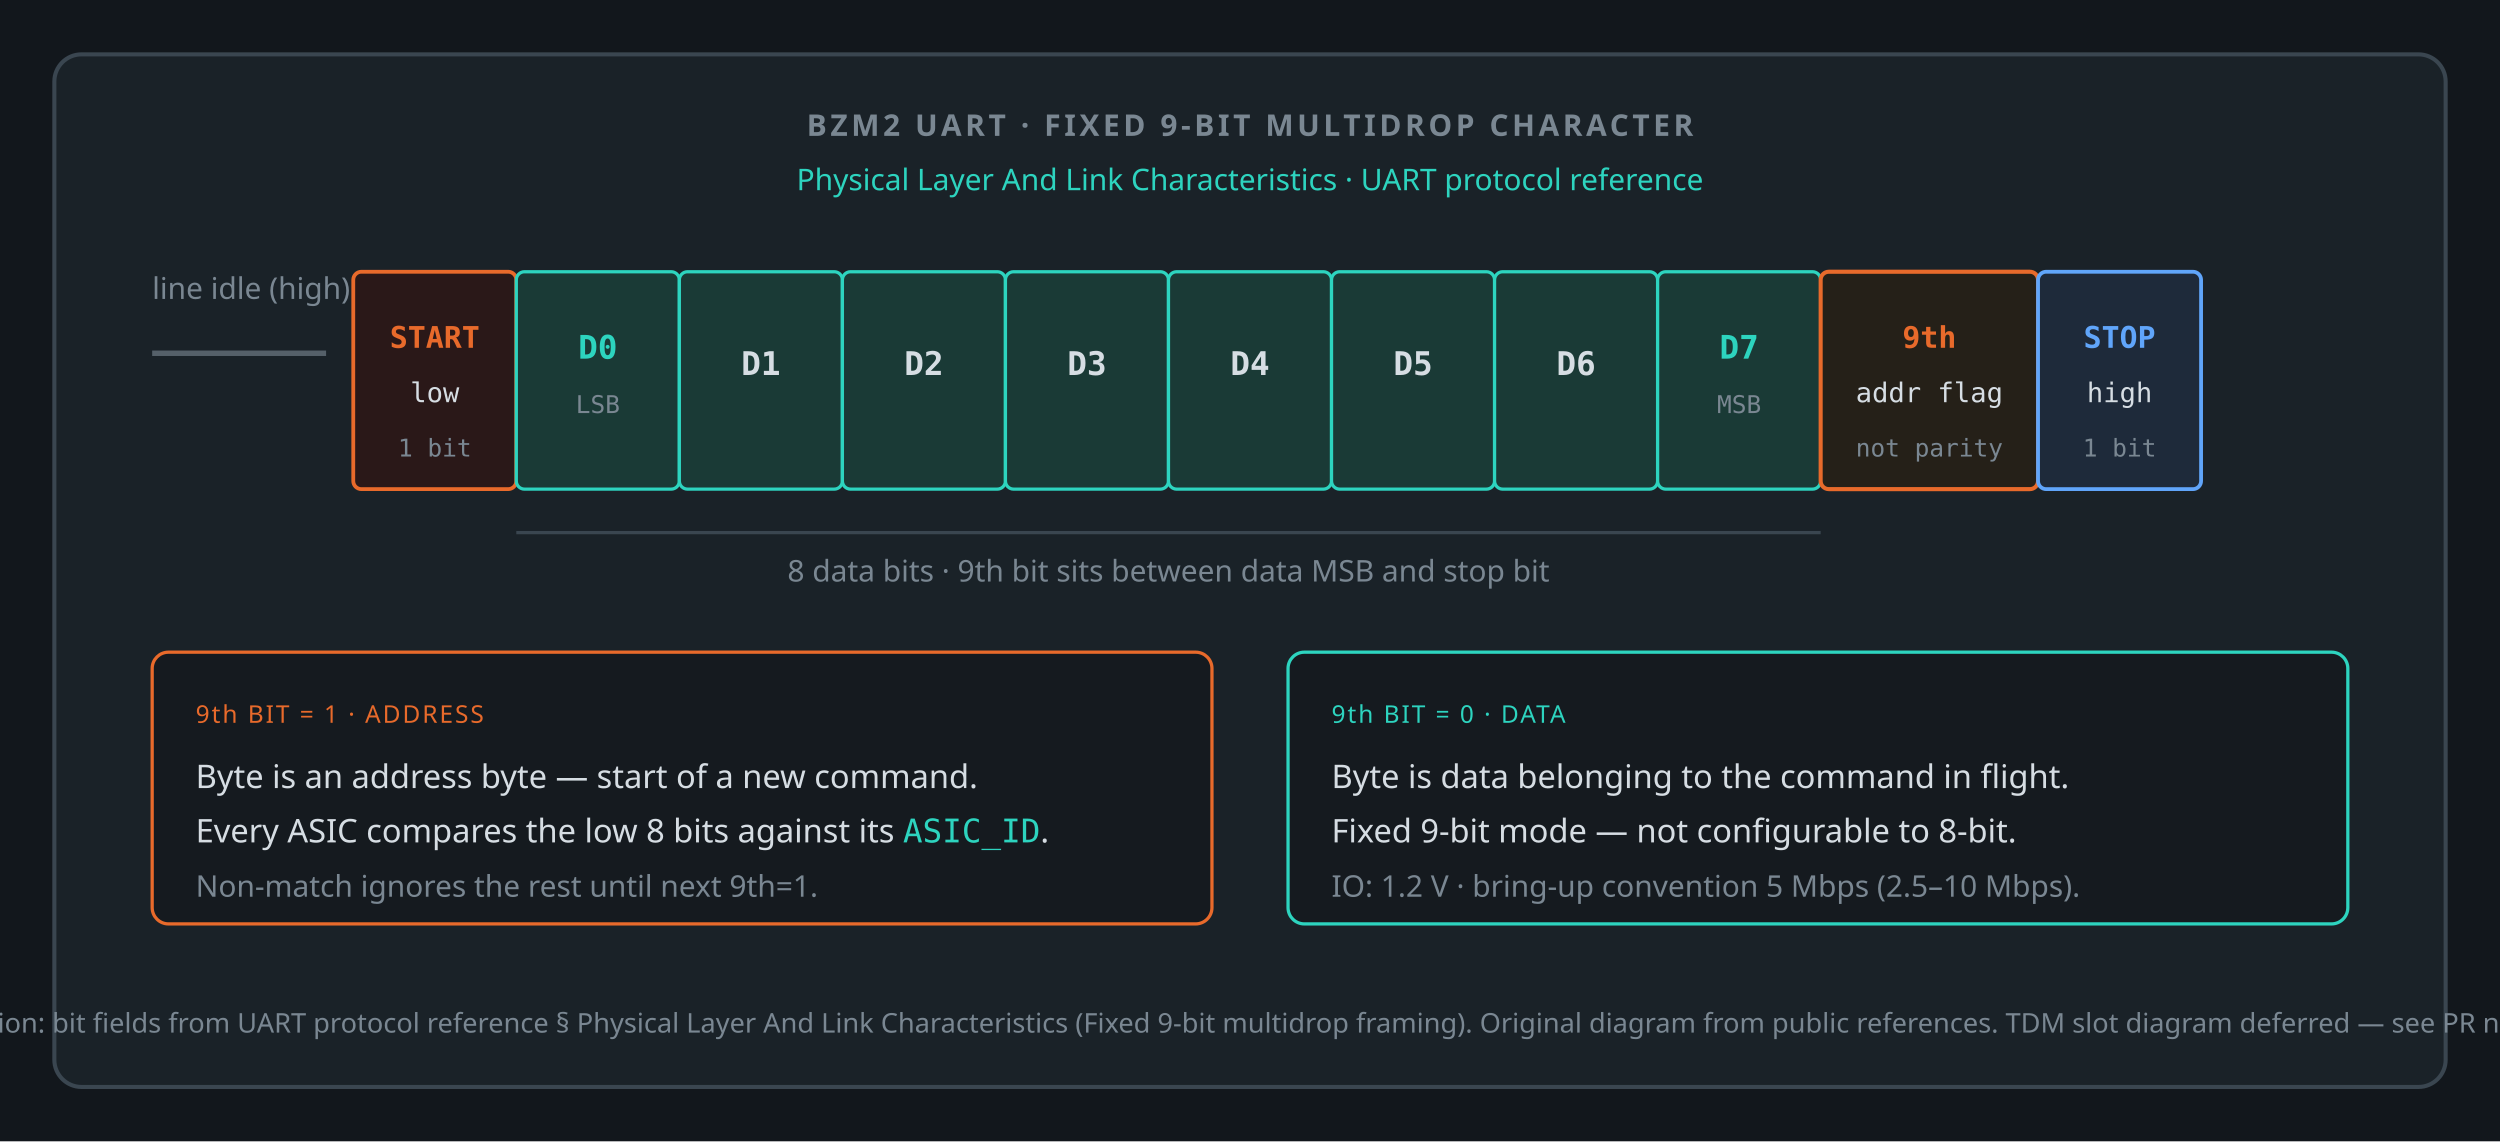
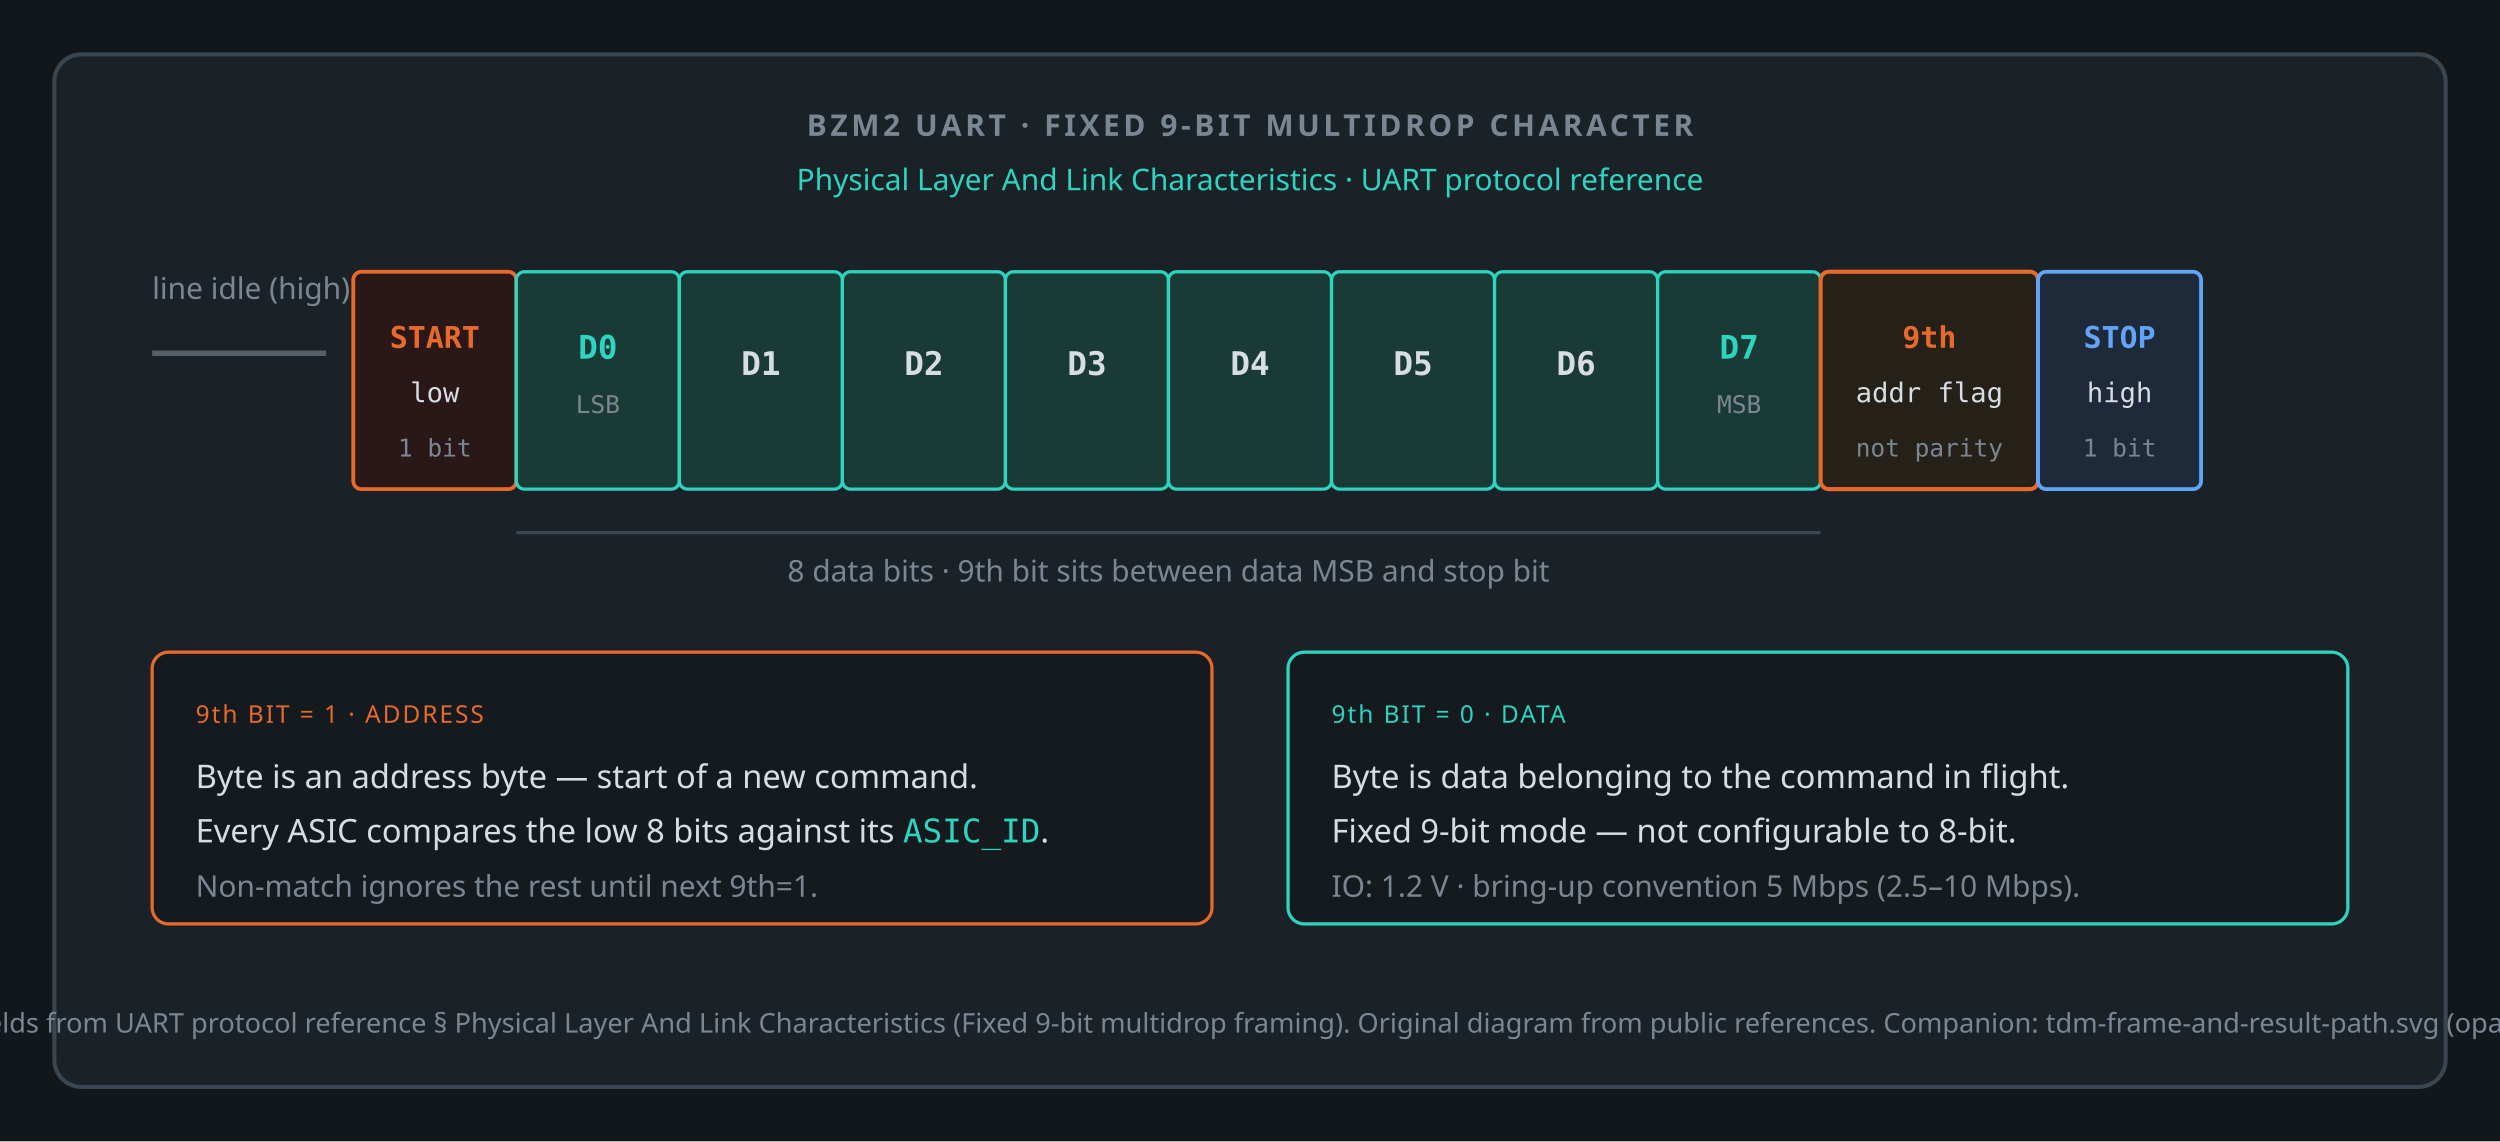
<svg xmlns="http://www.w3.org/2000/svg" viewBox="0 0 920 420" role="img" aria-label="BZM2 UART 9-bit multidrop character frame from Physical Layer reference">
  <rect width="920" height="420" fill="#12171c" />
  <rect x="20" y="20" width="880" height="380" rx="10" fill="#1a2228" stroke="#3a4650" stroke-width="1.5" />
  <text x="460" y="50" text-anchor="middle" fill="#7a8792" font-family="Orbitron,sans-serif" font-size="11" font-weight="600" letter-spacing="0.12em">BZM2 UART · FIXED 9-BIT MULTIDROP CHARACTER</text>
  <text x="460" y="70" text-anchor="middle" fill="#2dd4bf" font-family="Ubuntu,sans-serif" font-size="11">Physical Layer And Link Characteristics · UART protocol reference</text>
  <text x="56" y="110" fill="#7a8792" font-family="Ubuntu,sans-serif" font-size="11">line idle (high)</text>
  <line x1="56" y1="130" x2="120" y2="130" stroke="#556069" stroke-width="2" />
  <g font-family="JetBrains Mono,monospace" font-size="12">
    <rect x="130" y="100" width="60" height="80" rx="3" fill="#2a1818" stroke="#E86A2B" stroke-width="1.4" />
    <text x="160" y="128" text-anchor="middle" fill="#E86A2B" font-size="11" font-weight="600">START</text>
    <text x="160" y="148" text-anchor="middle" fill="#d6dde3" font-size="10">low</text>
    <text x="160" y="168" text-anchor="middle" fill="#7a8792" font-size="9">1 bit</text>
    <rect x="190" y="100" width="60" height="80" rx="3" fill="#1a3a36" stroke="#2dd4bf" stroke-width="1.2" />
    <text x="220" y="132" text-anchor="middle" fill="#2dd4bf" font-weight="600">D0</text>
    <text x="220" y="152" text-anchor="middle" fill="#7a8792" font-size="9">LSB</text>
    <rect x="250" y="100" width="60" height="80" rx="3" fill="#1a3a36" stroke="#2dd4bf" stroke-width="1.2" />
    <text x="280" y="138" text-anchor="middle" fill="#d6dde3" font-weight="600">D1</text>
    <rect x="310" y="100" width="60" height="80" rx="3" fill="#1a3a36" stroke="#2dd4bf" stroke-width="1.2" />
    <text x="340" y="138" text-anchor="middle" fill="#d6dde3" font-weight="600">D2</text>
    <rect x="370" y="100" width="60" height="80" rx="3" fill="#1a3a36" stroke="#2dd4bf" stroke-width="1.2" />
    <text x="400" y="138" text-anchor="middle" fill="#d6dde3" font-weight="600">D3</text>
    <rect x="430" y="100" width="60" height="80" rx="3" fill="#1a3a36" stroke="#2dd4bf" stroke-width="1.2" />
    <text x="460" y="138" text-anchor="middle" fill="#d6dde3" font-weight="600">D4</text>
    <rect x="490" y="100" width="60" height="80" rx="3" fill="#1a3a36" stroke="#2dd4bf" stroke-width="1.2" />
    <text x="520" y="138" text-anchor="middle" fill="#d6dde3" font-weight="600">D5</text>
    <rect x="550" y="100" width="60" height="80" rx="3" fill="#1a3a36" stroke="#2dd4bf" stroke-width="1.2" />
    <text x="580" y="138" text-anchor="middle" fill="#d6dde3" font-weight="600">D6</text>
    <rect x="610" y="100" width="60" height="80" rx="3" fill="#1a3a36" stroke="#2dd4bf" stroke-width="1.2" />
    <text x="640" y="132" text-anchor="middle" fill="#2dd4bf" font-weight="600">D7</text>
    <text x="640" y="152" text-anchor="middle" fill="#7a8792" font-size="9">MSB</text>
    <rect x="670" y="100" width="80" height="80" rx="3" fill="#252018" stroke="#E86A2B" stroke-width="1.5" />
    <text x="710" y="128" text-anchor="middle" fill="#E86A2B" font-size="11" font-weight="600">9th</text>
    <text x="710" y="148" text-anchor="middle" fill="#d6dde3" font-size="10">addr flag</text>
    <text x="710" y="168" text-anchor="middle" fill="#7a8792" font-size="9">not parity</text>
    <rect x="750" y="100" width="60" height="80" rx="3" fill="#1e2a3a" stroke="#60a5fa" stroke-width="1.4" />
    <text x="780" y="128" text-anchor="middle" fill="#60a5fa" font-size="11" font-weight="600">STOP</text>
    <text x="780" y="148" text-anchor="middle" fill="#d6dde3" font-size="10">high</text>
    <text x="780" y="168" text-anchor="middle" fill="#7a8792" font-size="9">1 bit</text>
  </g>
  <line x1="190" y1="196" x2="670" y2="196" stroke="#3a4650" stroke-width="1.2" />
  <text x="430" y="214" text-anchor="middle" fill="#7a8792" font-family="Ubuntu,sans-serif" font-size="11">8 data bits · 9th bit sits between data MSB and stop bit</text>
  <rect x="56" y="240" width="390" height="100" rx="6" fill="#151a1f" stroke="#E86A2B" stroke-width="1.2" />
  <text x="72" y="266" fill="#E86A2B" font-family="Orbitron,sans-serif" font-size="9" letter-spacing="0.08em">9th BIT = 1 · ADDRESS</text>
  <text x="72" y="290" fill="#d6dde3" font-family="Ubuntu,sans-serif" font-size="12">Byte is an address byte — start of a new command.</text>
  <text x="72" y="310" fill="#d6dde3" font-family="Ubuntu,sans-serif" font-size="12">Every ASIC compares the low 8 bits against its <tspan font-family="JetBrains Mono,monospace" fill="#2dd4bf">ASIC_ID</tspan>.</text>
  <text x="72" y="330" fill="#7a8792" font-family="Ubuntu,sans-serif" font-size="11">Non-match ignores the rest until next 9th=1.</text>
  <rect x="474" y="240" width="390" height="100" rx="6" fill="#151a1f" stroke="#2dd4bf" stroke-width="1.2" />
  <text x="490" y="266" fill="#2dd4bf" font-family="Orbitron,sans-serif" font-size="9" letter-spacing="0.08em">9th BIT = 0 · DATA</text>
  <text x="490" y="290" fill="#d6dde3" font-family="Ubuntu,sans-serif" font-size="12">Byte is data belonging to the command in flight.</text>
  <text x="490" y="310" fill="#d6dde3" font-family="Ubuntu,sans-serif" font-size="12">Fixed 9-bit mode — not configurable to 8-bit.</text>
  <text x="490" y="330" fill="#7a8792" font-family="Ubuntu,sans-serif" font-size="11">IO: 1.2 V · bring-up convention 5 Mbps (2.5–10 Mbps).</text>
-   <text x="460" y="380" text-anchor="middle" fill="#7a8792" font-family="Ubuntu,sans-serif" font-size="10">Caption: bit fields from UART protocol reference § Physical Layer And Link Characteristics (Fixed 9-bit multidrop framing). Original diagram from public references. TDM slot diagram deferred — see PR notes.</text>
+   <text x="460" y="380" text-anchor="middle" fill="#7a8792" font-family="Ubuntu,sans-serif" font-size="10">Caption: bit fields from UART protocol reference § Physical Layer And Link Characteristics (Fixed 9-bit multidrop framing). Original diagram from public references. Companion: tdm-frame-and-result-path.svg (opaque slot; #13).</text>
</svg>
